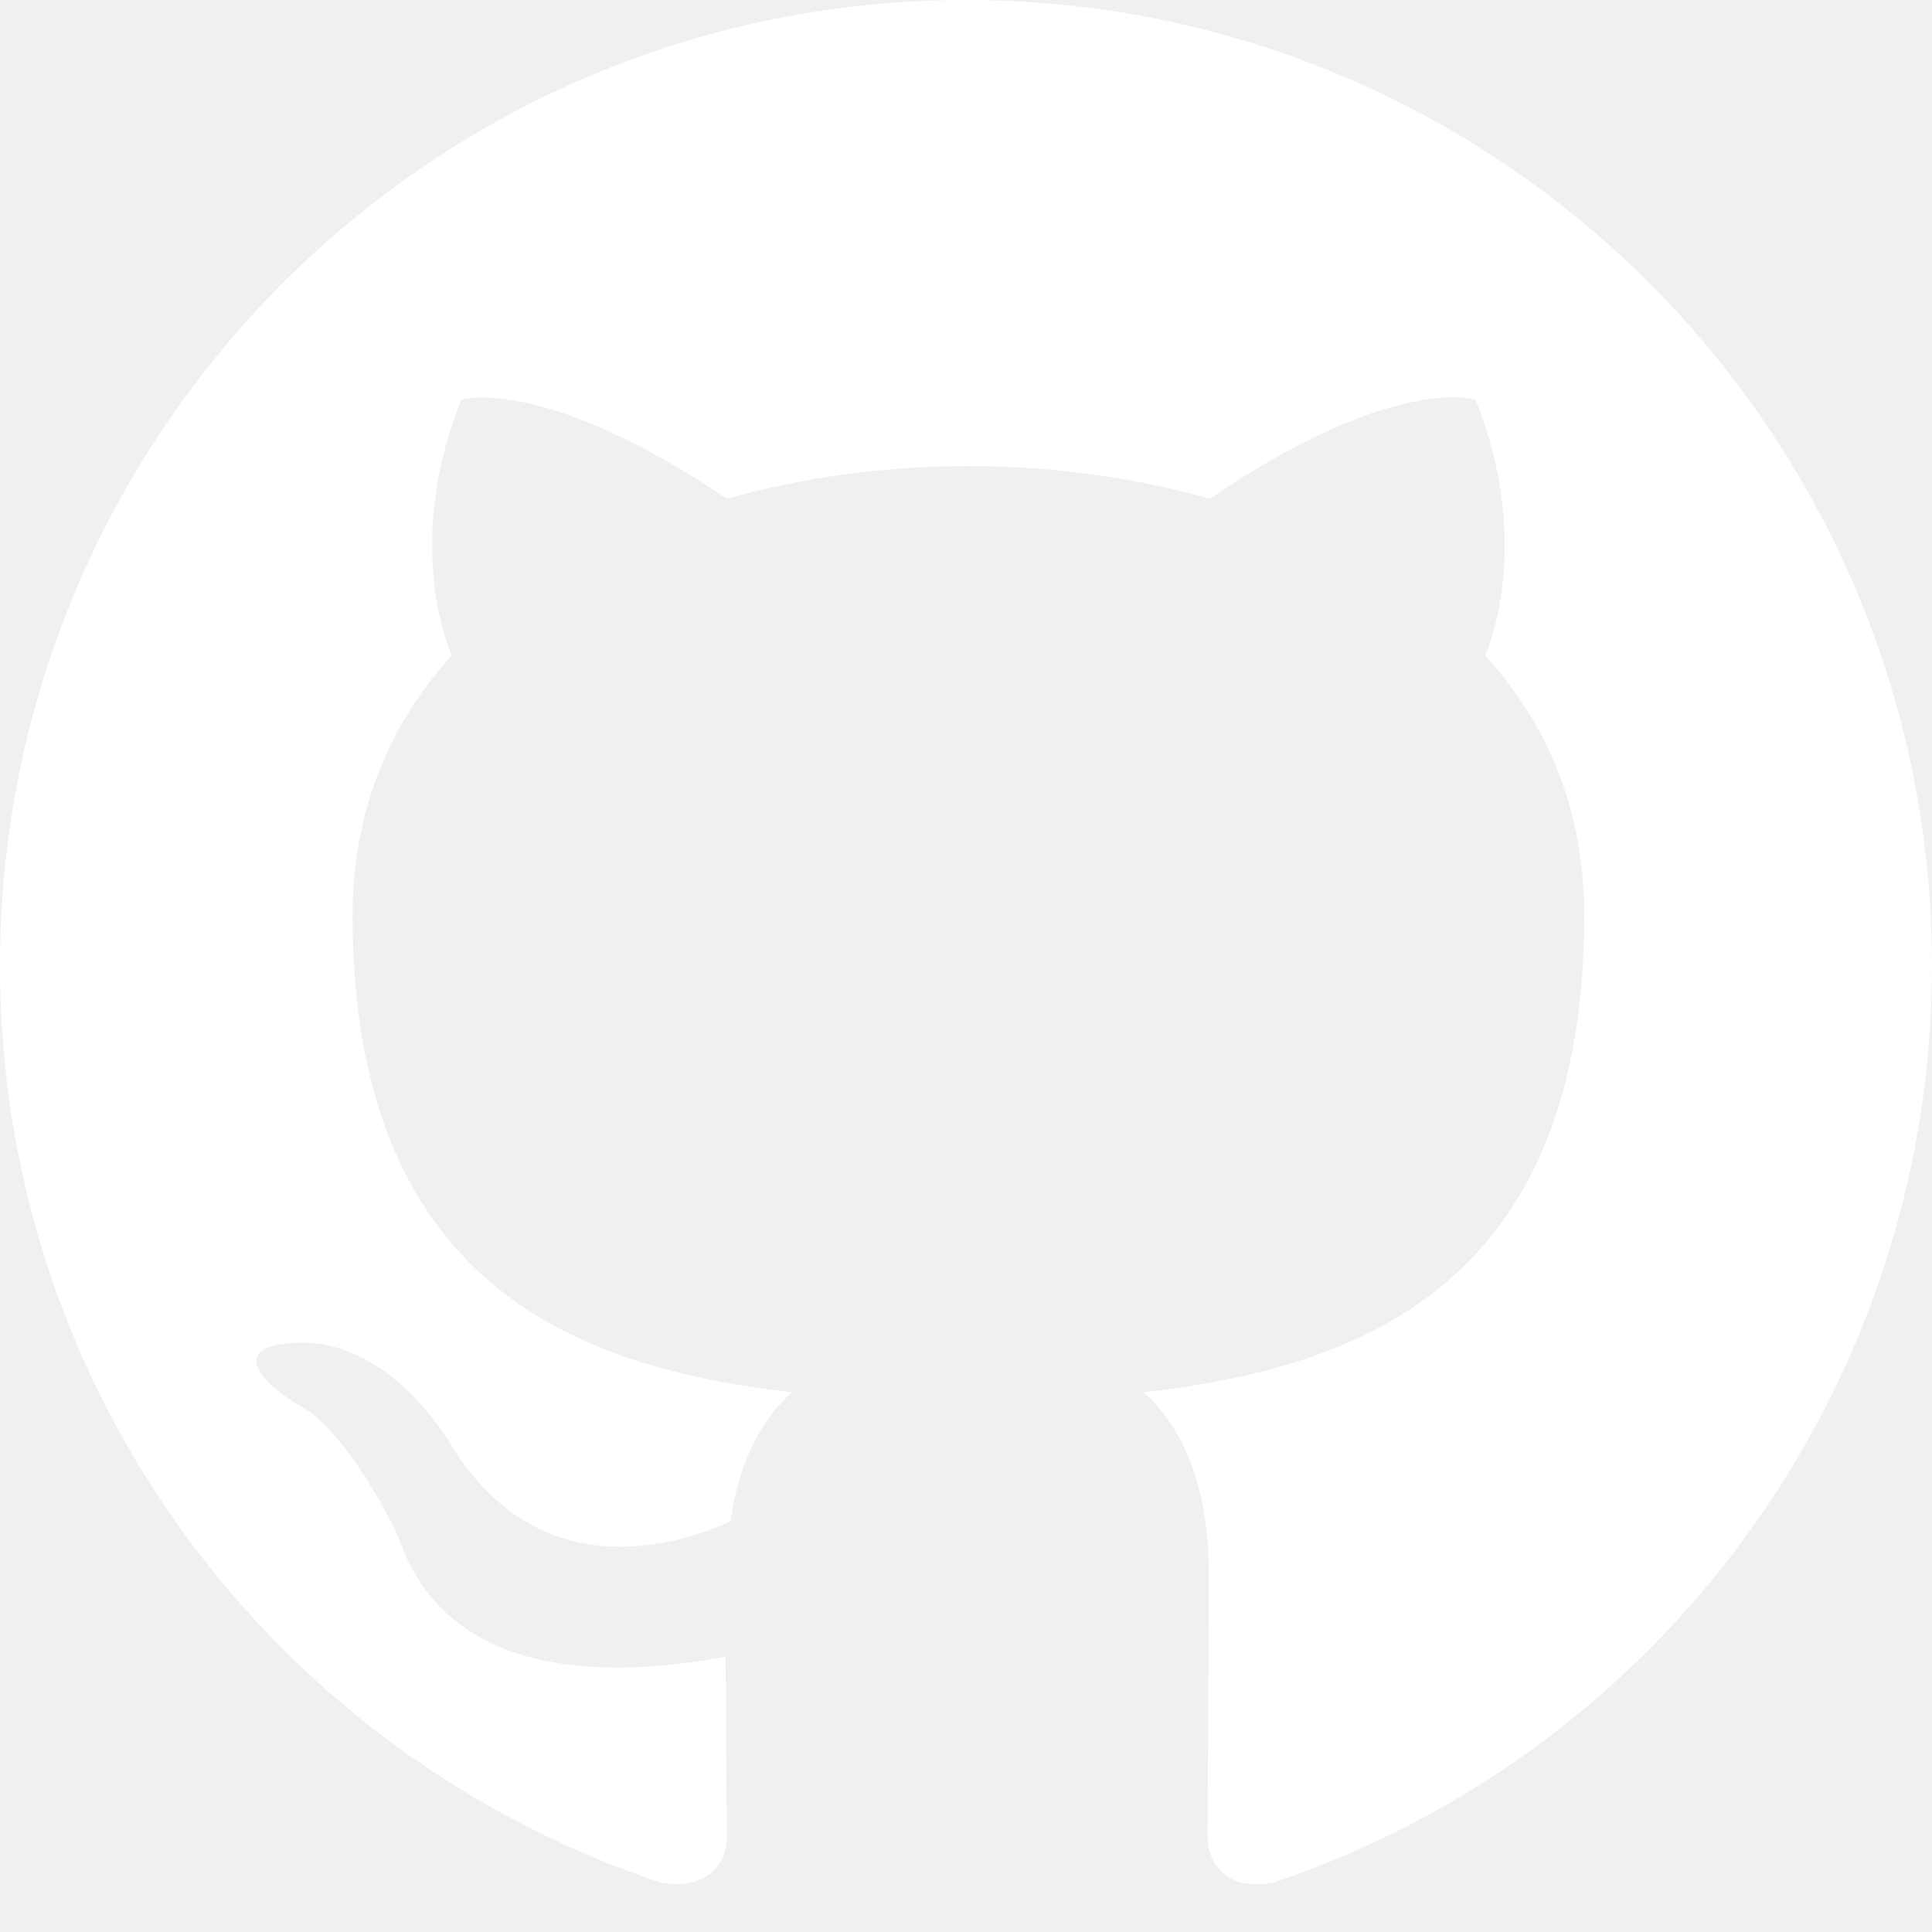
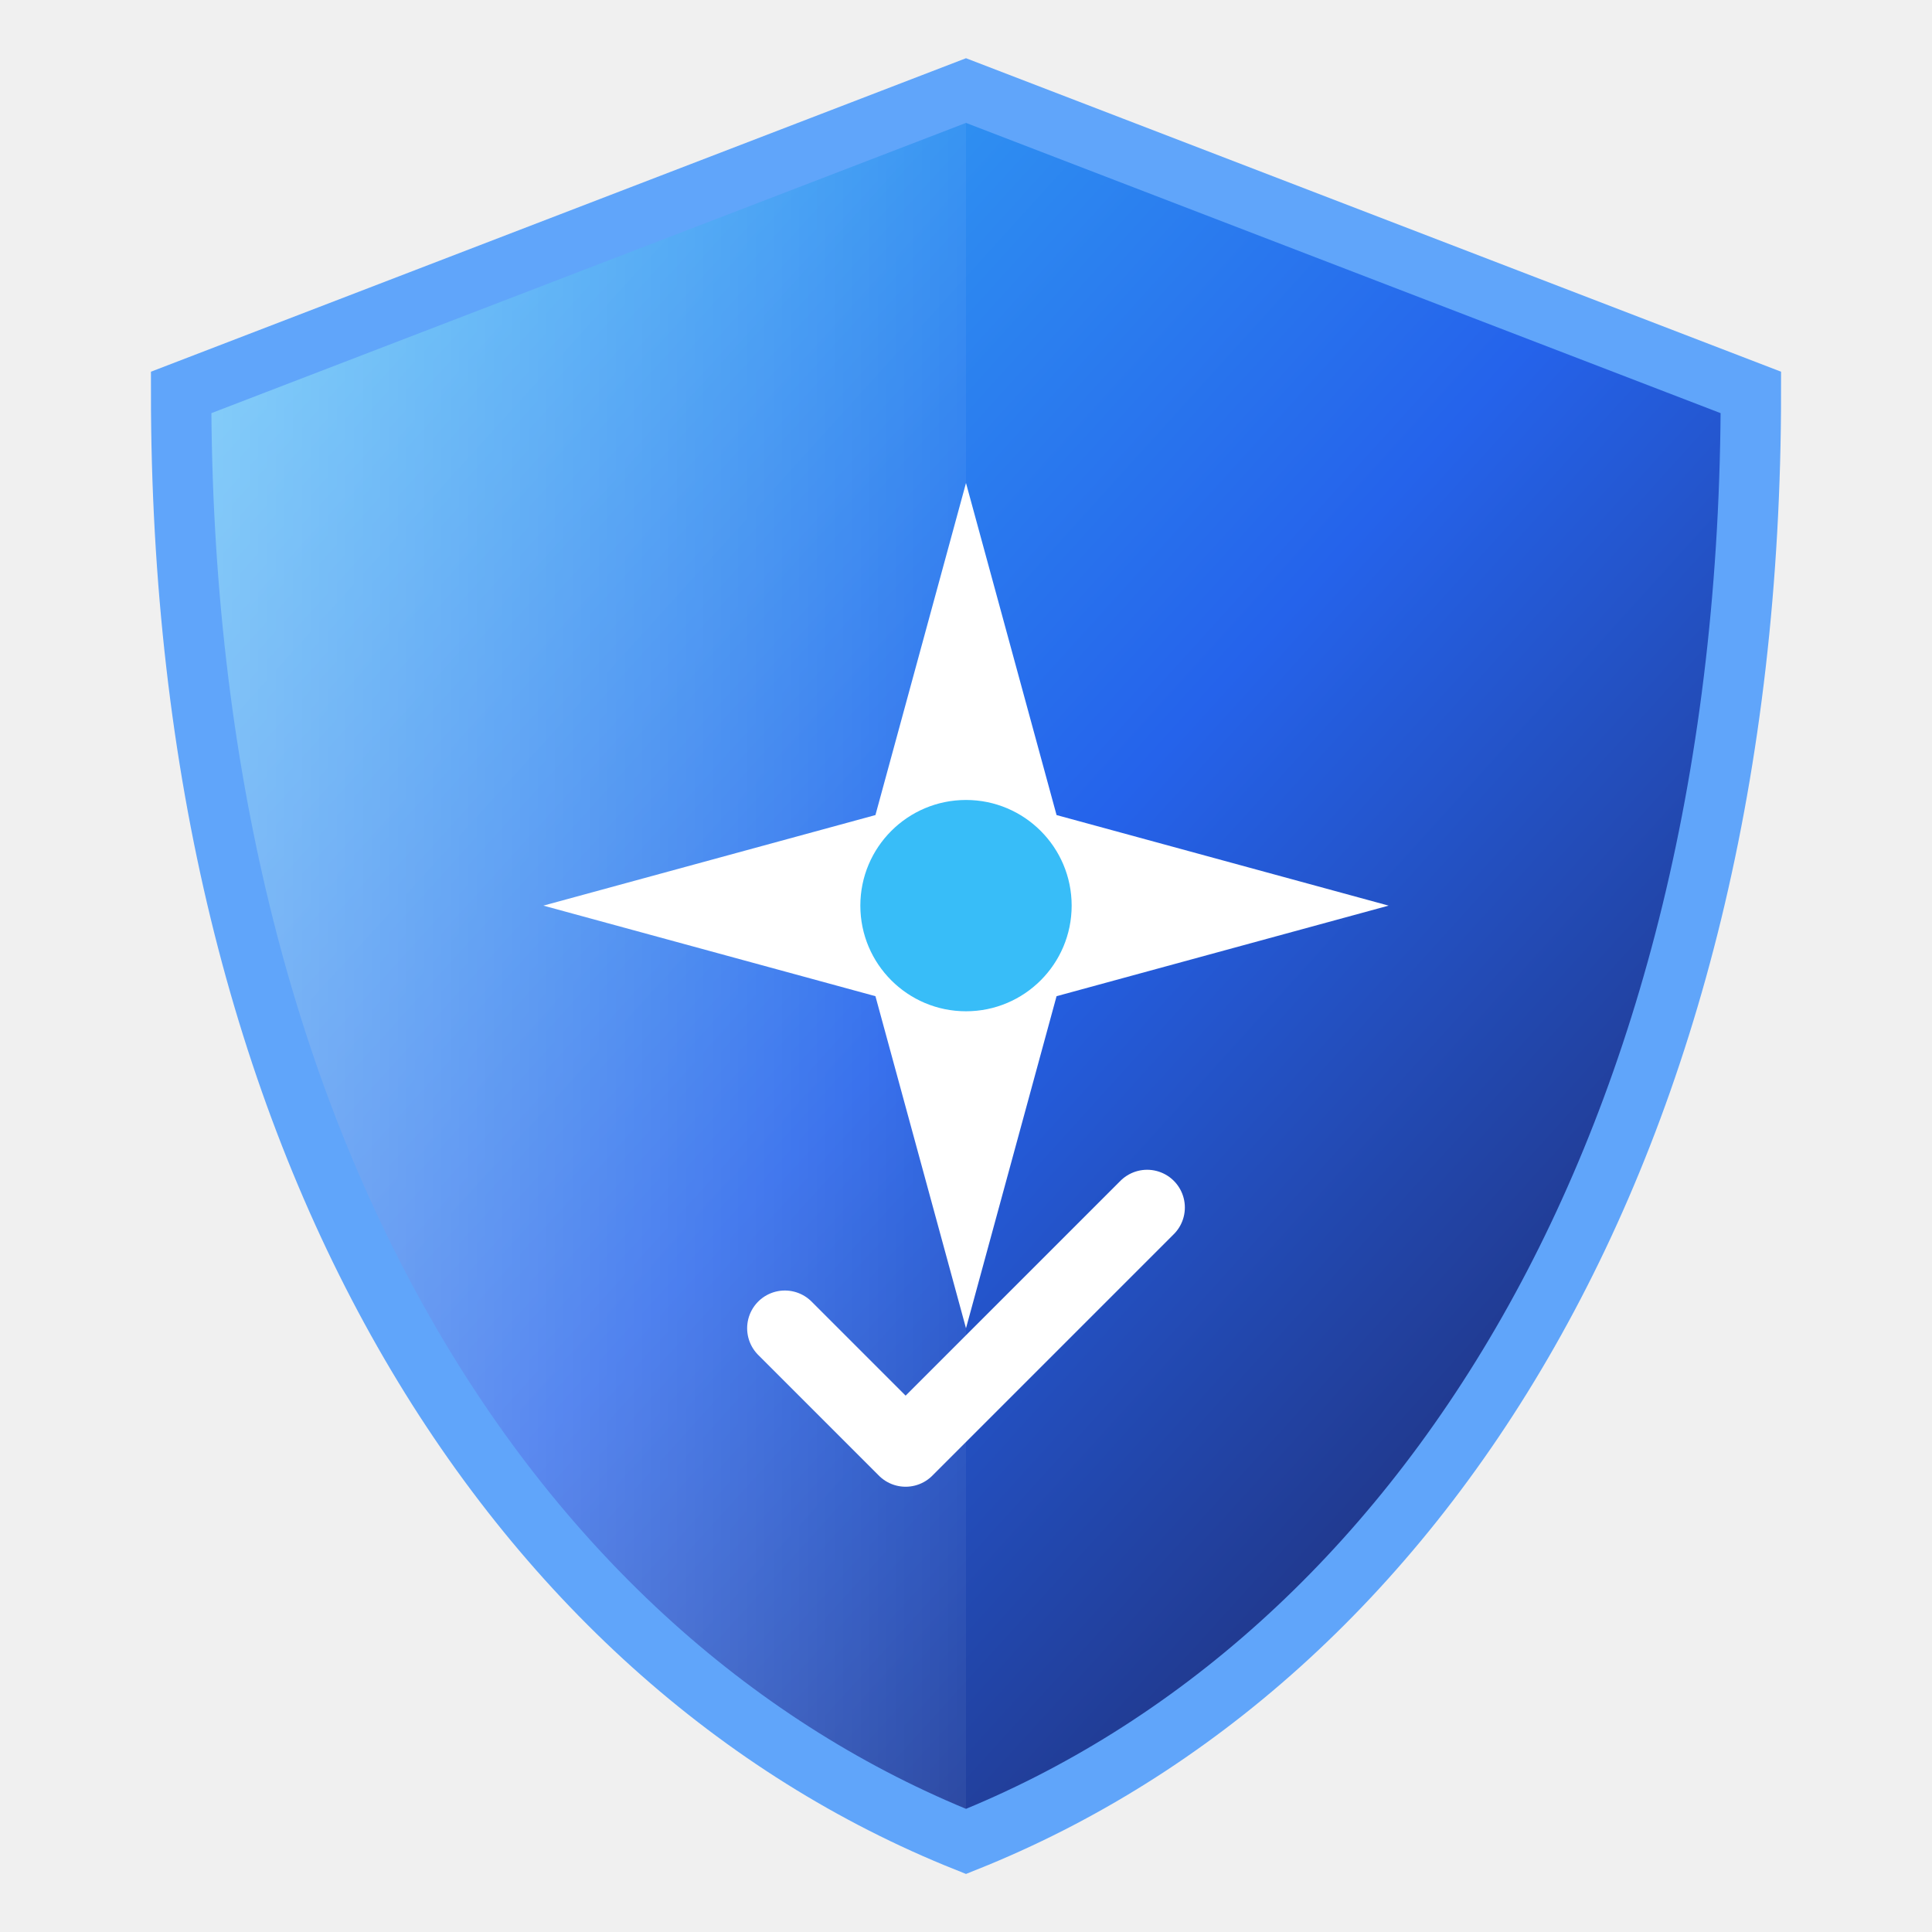
- <svg xmlns="http://www.w3.org/2000/svg" viewBox="0 0 16 16" width="64" height="64">
-   <style>
-     @media (prefers-color-scheme: light) {
-       .octocat-fill { fill: #181717; }
-     }
-     @media (prefers-color-scheme: dark) {
-       .octocat-fill { fill: #FFFFFF; }
-     }
-   </style>
-   <path class="octocat-fill" fill="#FFFFFF" fill-rule="evenodd" clip-rule="evenodd" d="M8 0C3.58 0 0 3.58 0 8c0 3.54 2.29 6.53 5.47 7.59.4.07.55-.17.55-.38 0-.19-.01-.82-.01-1.49-2.01.37-2.53-.49-2.69-.94-.09-.23-.48-.94-.82-1.13-.28-.15-.68-.52-.01-.53.63-.01 1.08.58 1.23.82.72 1.21 1.87.87 2.33.66.07-.52.28-.87.51-1.07-1.78-.2-3.64-.89-3.64-3.95 0-.87.31-1.59.82-2.15-.08-.2-.36-1.02.08-2.12 0 0 .67-.21 2.2.82.64-.18 1.32-.27 2-.27.68 0 1.36.09 2 .27 1.53-1.04 2.2-.82 2.2-.82.44 1.1.16 1.92.08 2.12.51.56.82 1.27.82 2.15 0 3.07-1.87 3.75-3.65 3.95.29.25.54.73.54 1.48 0 1.07-.01 1.93-.01 2.2 0 .21.15.46.55.38A8.013 8.013 0 0016 8c0-4.42-3.58-8-8-8z" />
+ <svg xmlns="http://www.w3.org/2000/svg" viewBox="0 0 64 64" width="64" height="64">
+   <defs>
+     <linearGradient id="shieldGrad" x1="0%" y1="0%" x2="100%" y2="100%">
+       <stop offset="0%" stop-color="#38BDF8" />
+       <stop offset="50%" stop-color="#2563EB" />
+       <stop offset="100%" stop-color="#1E1B4B" />
+     </linearGradient>
+     <linearGradient id="bevelLight" x1="0%" y1="0%" x2="100%" y2="0%">
+       <stop offset="0%" stop-color="#FFFFFF" stop-opacity="0.4" />
+       <stop offset="100%" stop-color="#FFFFFF" stop-opacity="0.05" />
+     </linearGradient>
+   </defs>
+   <path d="M32 3 L58 13 C58 38 47 55 32 61 C17 55 6 38 6 13 Z" fill="url(#shieldGrad)" />
+   <path d="M32 3 L6 13 C6 38 17 55 32 61 Z" fill="url(#bevelLight)" />
+   <path d="M32 3 L58 13 C58 38 47 55 32 61 C17 55 6 38 6 13 Z" fill="none" stroke="#60A5FA" stroke-width="2" />
+   <path d="M32 16 L35 27 L46 30 L35 33 L32 44 L29 33 L18 30 L29 27 Z" fill="#FFFFFF" />
+   <circle cx="32" cy="30" r="3.5" fill="#38BDF8" />
+   <path d="M26 44 L30 48 L38 40" fill="none" stroke="#FFFFFF" stroke-width="2.5" stroke-linecap="round" stroke-linejoin="round" />
</svg>
